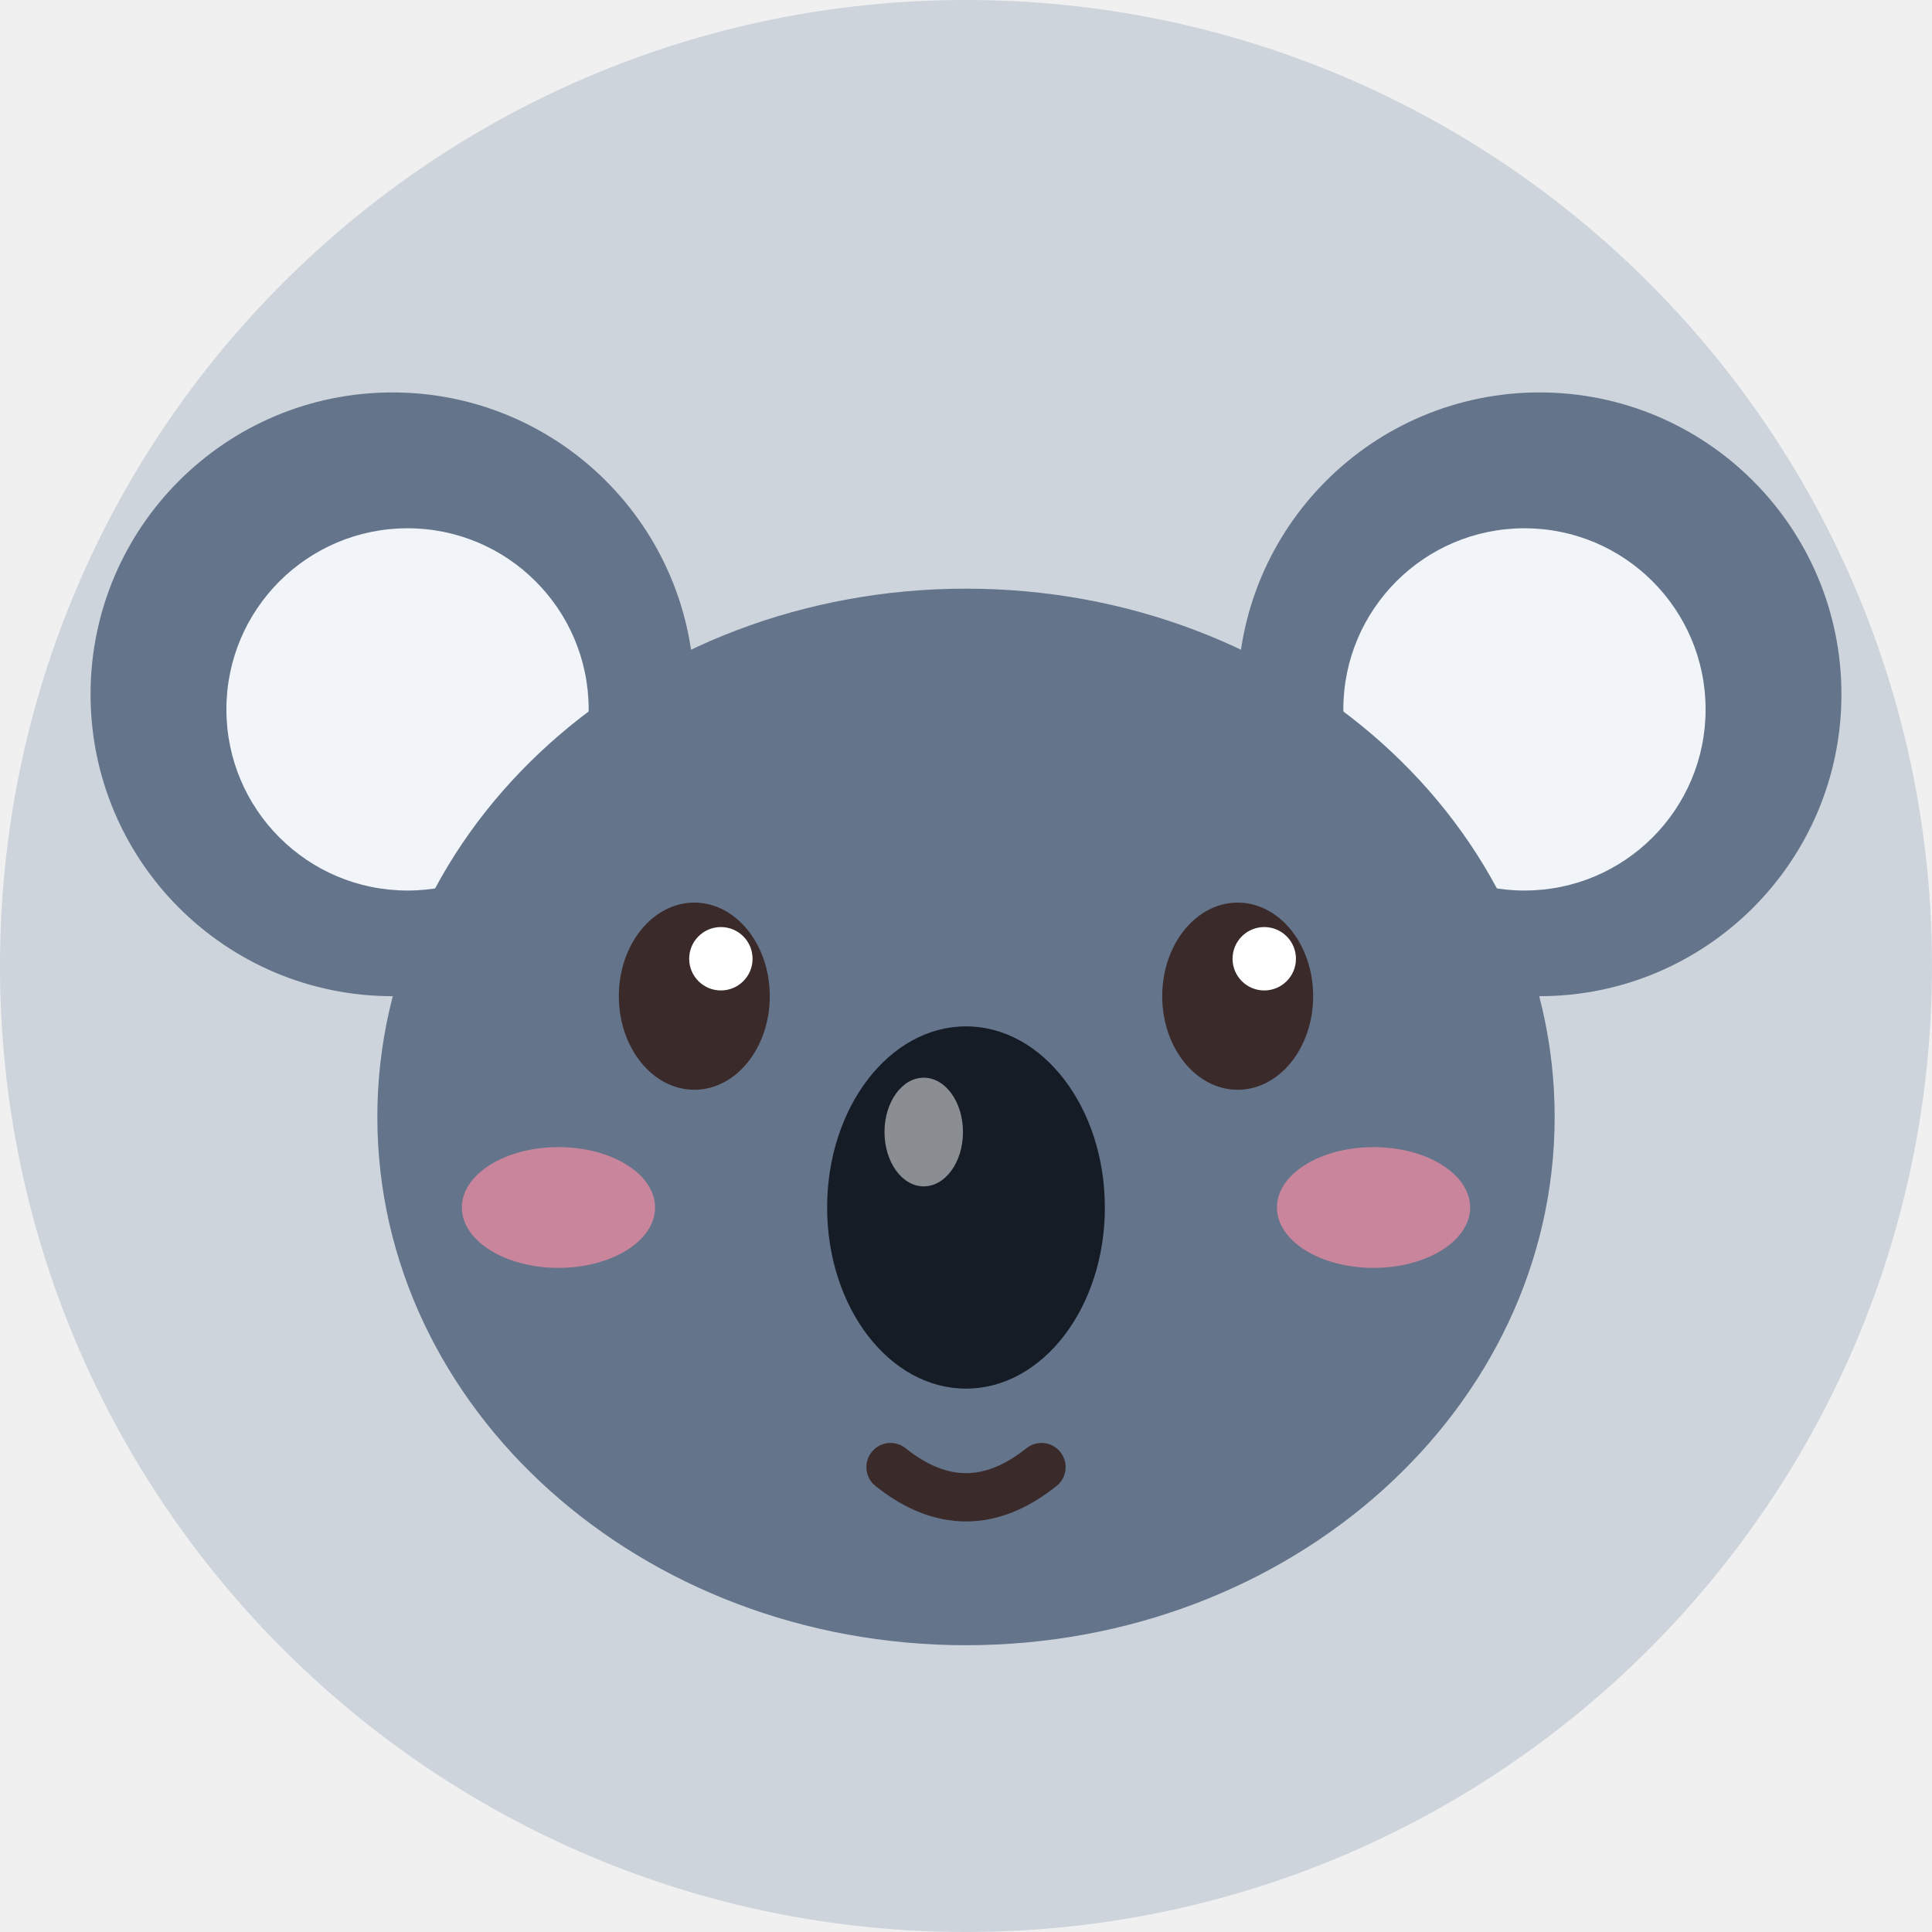
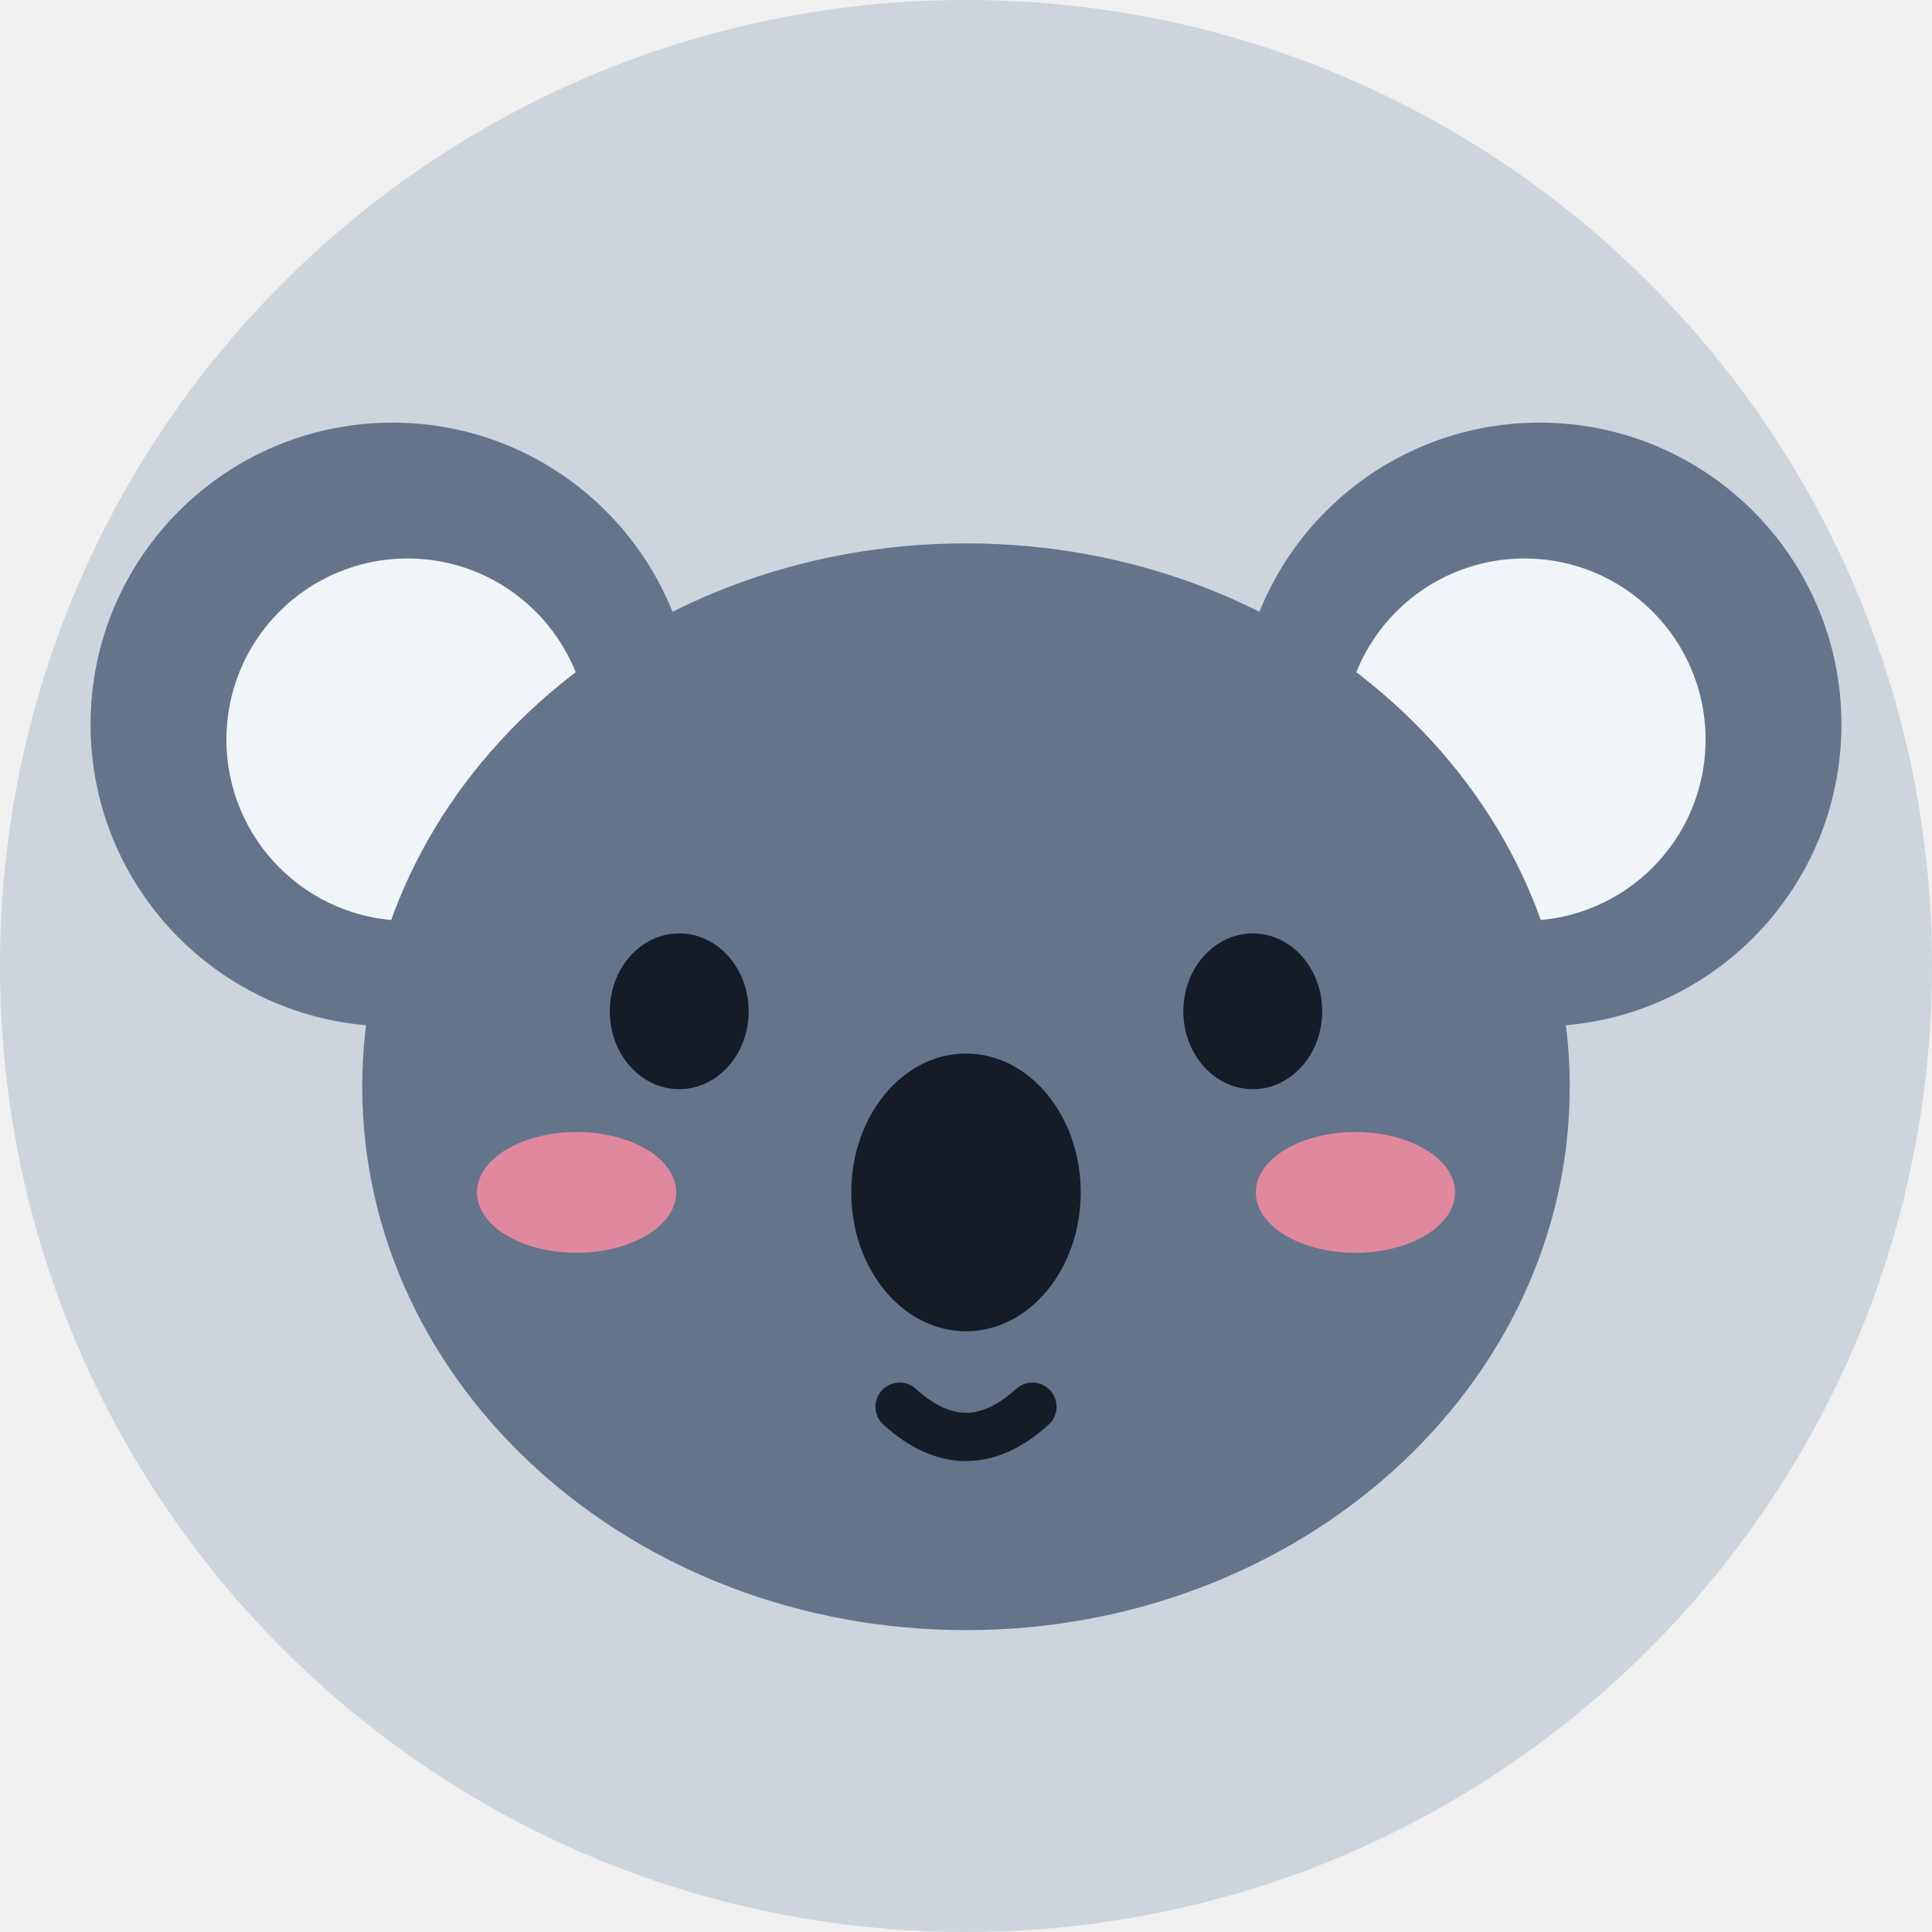
<svg xmlns="http://www.w3.org/2000/svg" viewBox="0 0 64 64" data-hue="gray">
  <circle cx="32" cy="32" r="32" fill="#cdd4dc" />
-   <circle cx="13" cy="23" r="10" fill="#64748b" />
-   <circle cx="51" cy="23" r="10" fill="#64748b" />
-   <circle cx="13.5" cy="23.5" r="6" fill="#f1f5f9" />
-   <circle cx="50.5" cy="23.5" r="6" fill="#f1f5f9" />
-   <ellipse cx="32" cy="37" rx="19.5" ry="17.5" fill="#64748b" />
-   <ellipse cx="23" cy="33" rx="2.5" ry="3.1" fill="#3a2a2a" />
-   <circle cx="23.88" cy="31.76" r="1.05" fill="#fff" />
-   <ellipse cx="41" cy="33" rx="2.5" ry="3.1" fill="#3a2a2a" />
-   <circle cx="41.88" cy="31.76" r="1.05" fill="#fff" />
-   <ellipse cx="18.5" cy="40" rx="3.2" ry="2" fill="#ff8fa3" opacity="0.65" />
-   <ellipse cx="45.5" cy="40" rx="3.2" ry="2" fill="#ff8fa3" opacity="0.65" />
-   <ellipse cx="32" cy="40" rx="4.6" ry="6" fill="#151c26" />
-   <ellipse cx="30.6" cy="37.5" rx="1.3" ry="1.8" fill="#fff" opacity=".5" />
-   <path d="M29.5 48.6 q2.5 2 5 0" fill="none" stroke="#3a2a2a" stroke-width="1.6" stroke-linecap="round" />
+   <circle cx="13" cy="24" r="10" fill="#64748b" />
+   <circle cx="51" cy="24" r="10" fill="#64748b" />
+   <circle cx="13.5" cy="24.5" r="6" fill="#f1f5f9" />
+   <circle cx="50.5" cy="24.5" r="6" fill="#f1f5f9" />
+   <ellipse cx="32" cy="36" rx="20" ry="18" fill="#64748b" />
+   <ellipse cx="22.5" cy="33.5" rx="2.3" ry="2.58" fill="#151c26" />
+   <ellipse cx="41.5" cy="33.5" rx="2.3" ry="2.58" fill="#151c26" />
+   <ellipse cx="19.1" cy="39.5" rx="3.3" ry="2" fill="#ff8fa3" opacity="0.8" />
+   <ellipse cx="44.9" cy="39.5" rx="3.3" ry="2" fill="#ff8fa3" opacity="0.8" />
+   <ellipse cx="32" cy="39.5" rx="3.8" ry="4.6" fill="#151c26" />
+   <path d="M29.8 46.6 q2.2 2 4.4 0" fill="none" stroke="#151c26" stroke-width="1.6" stroke-linecap="round" />
</svg>
